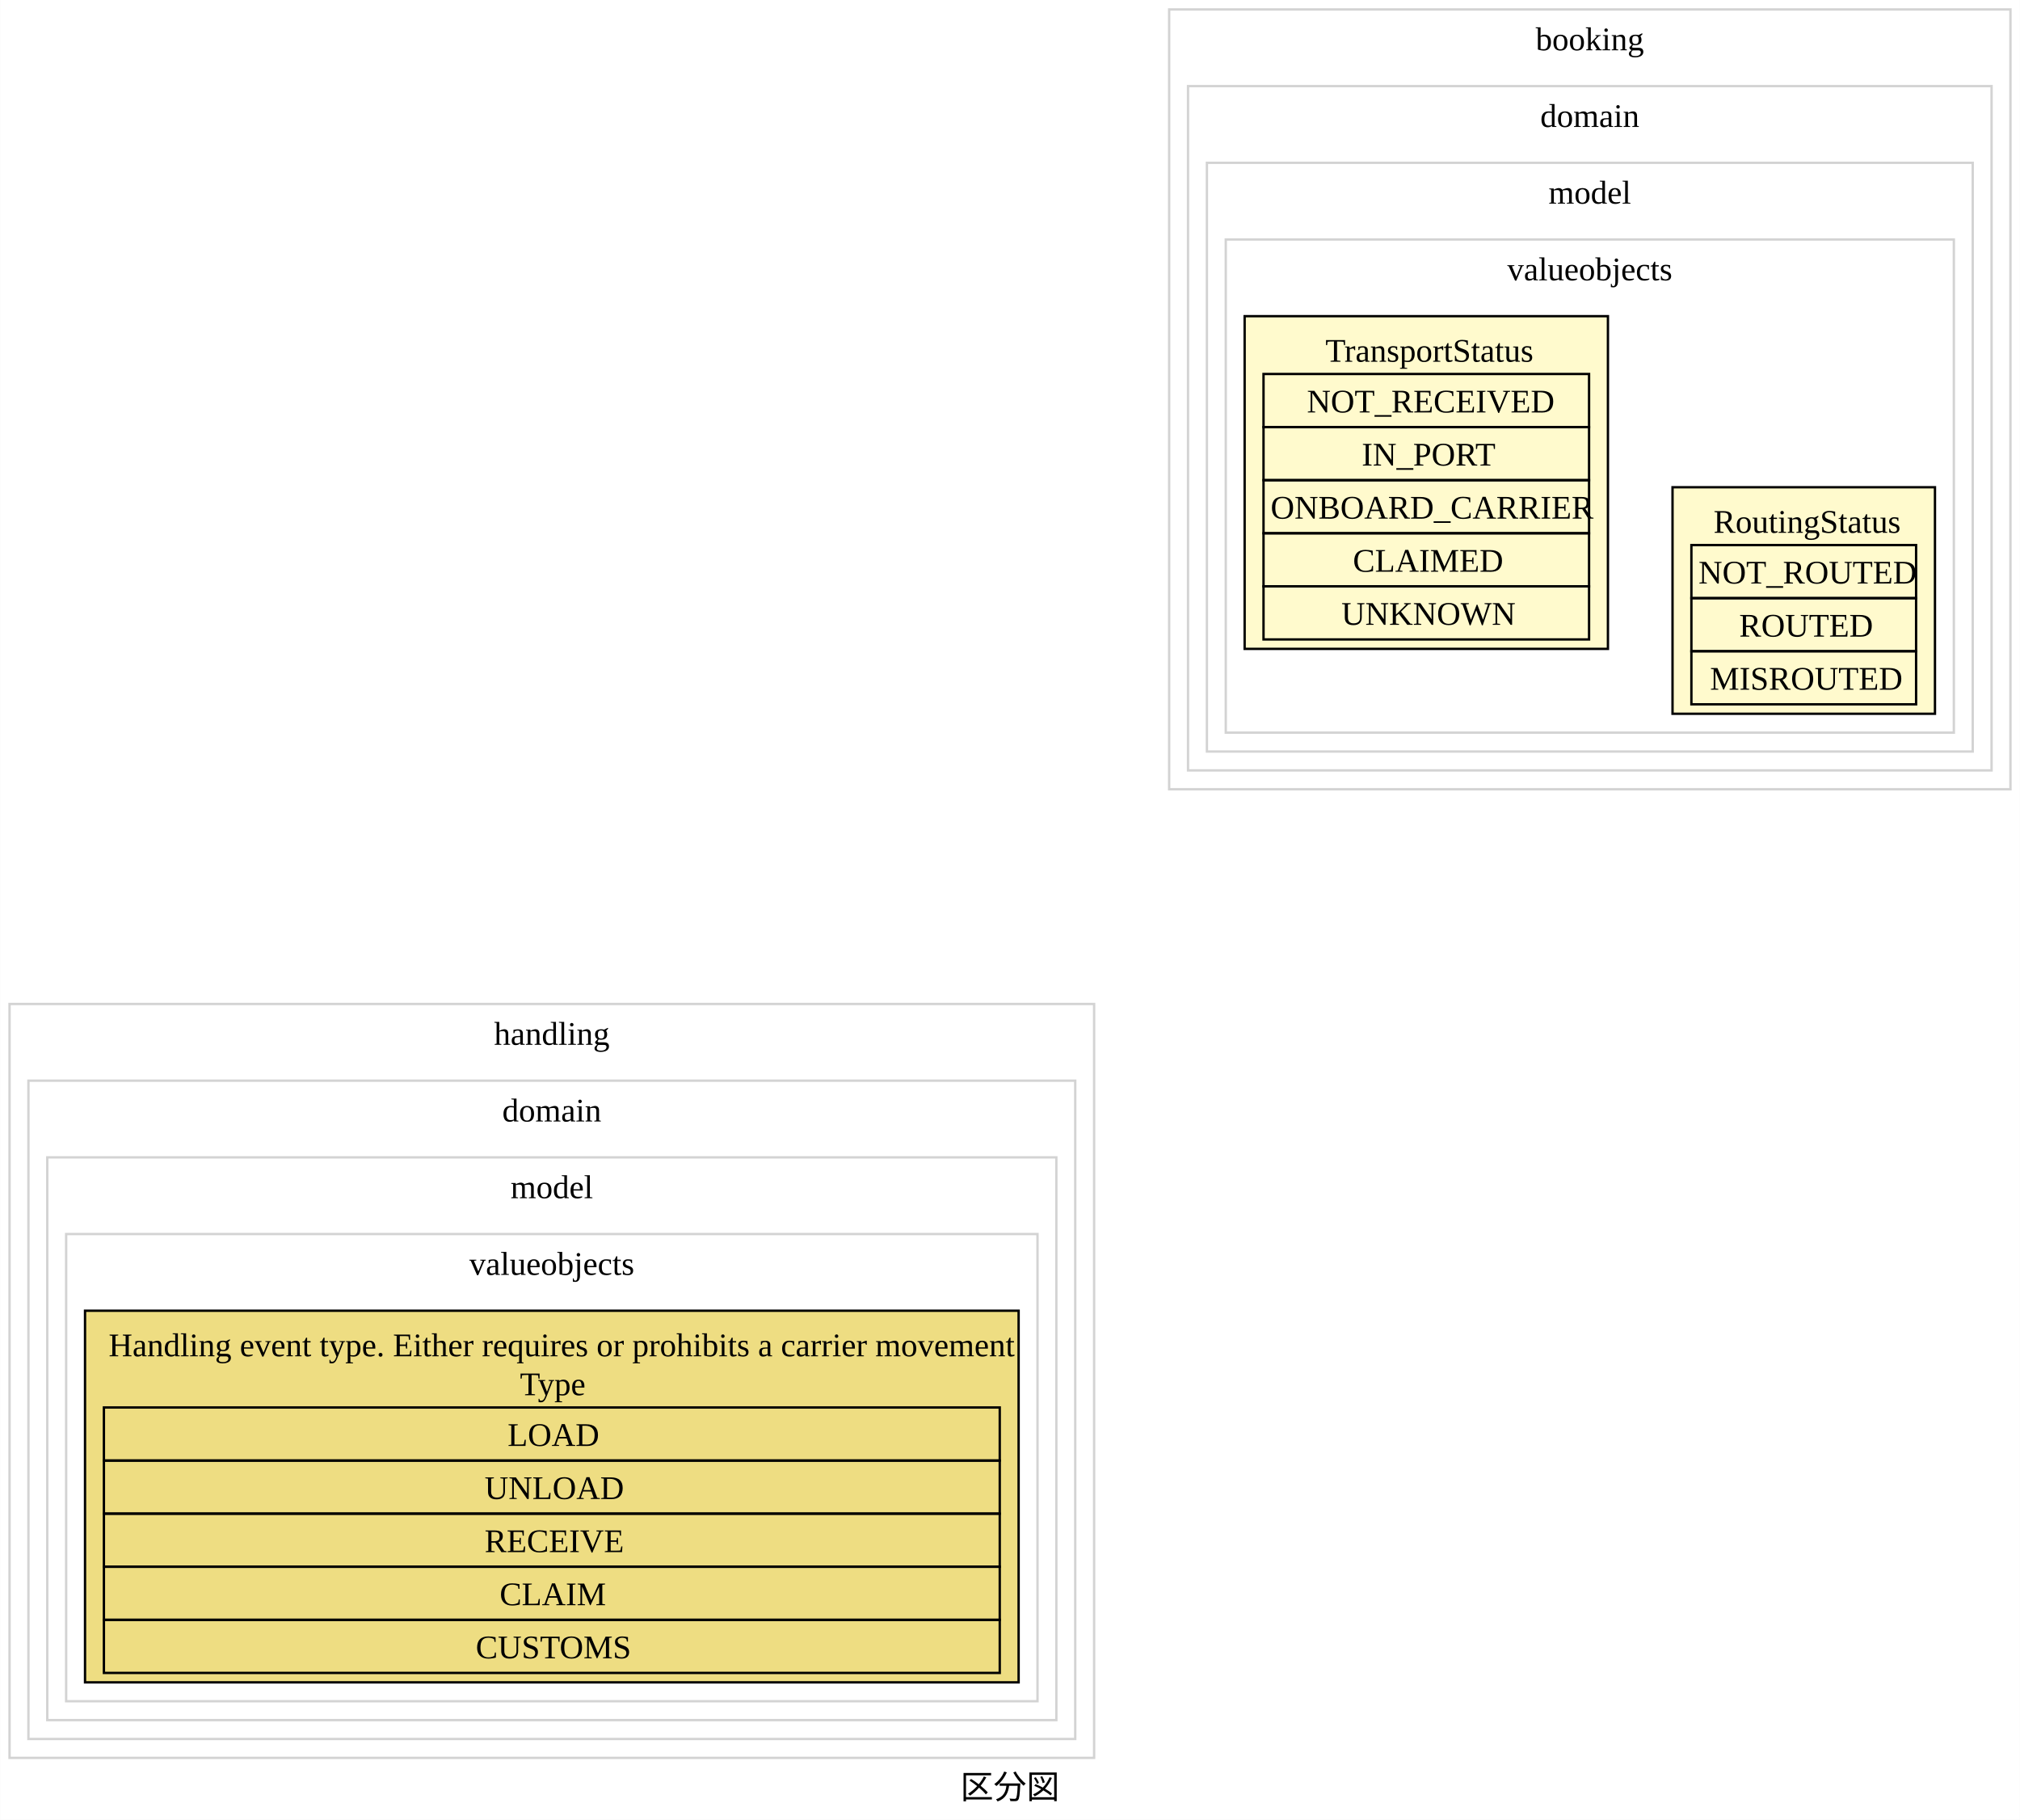
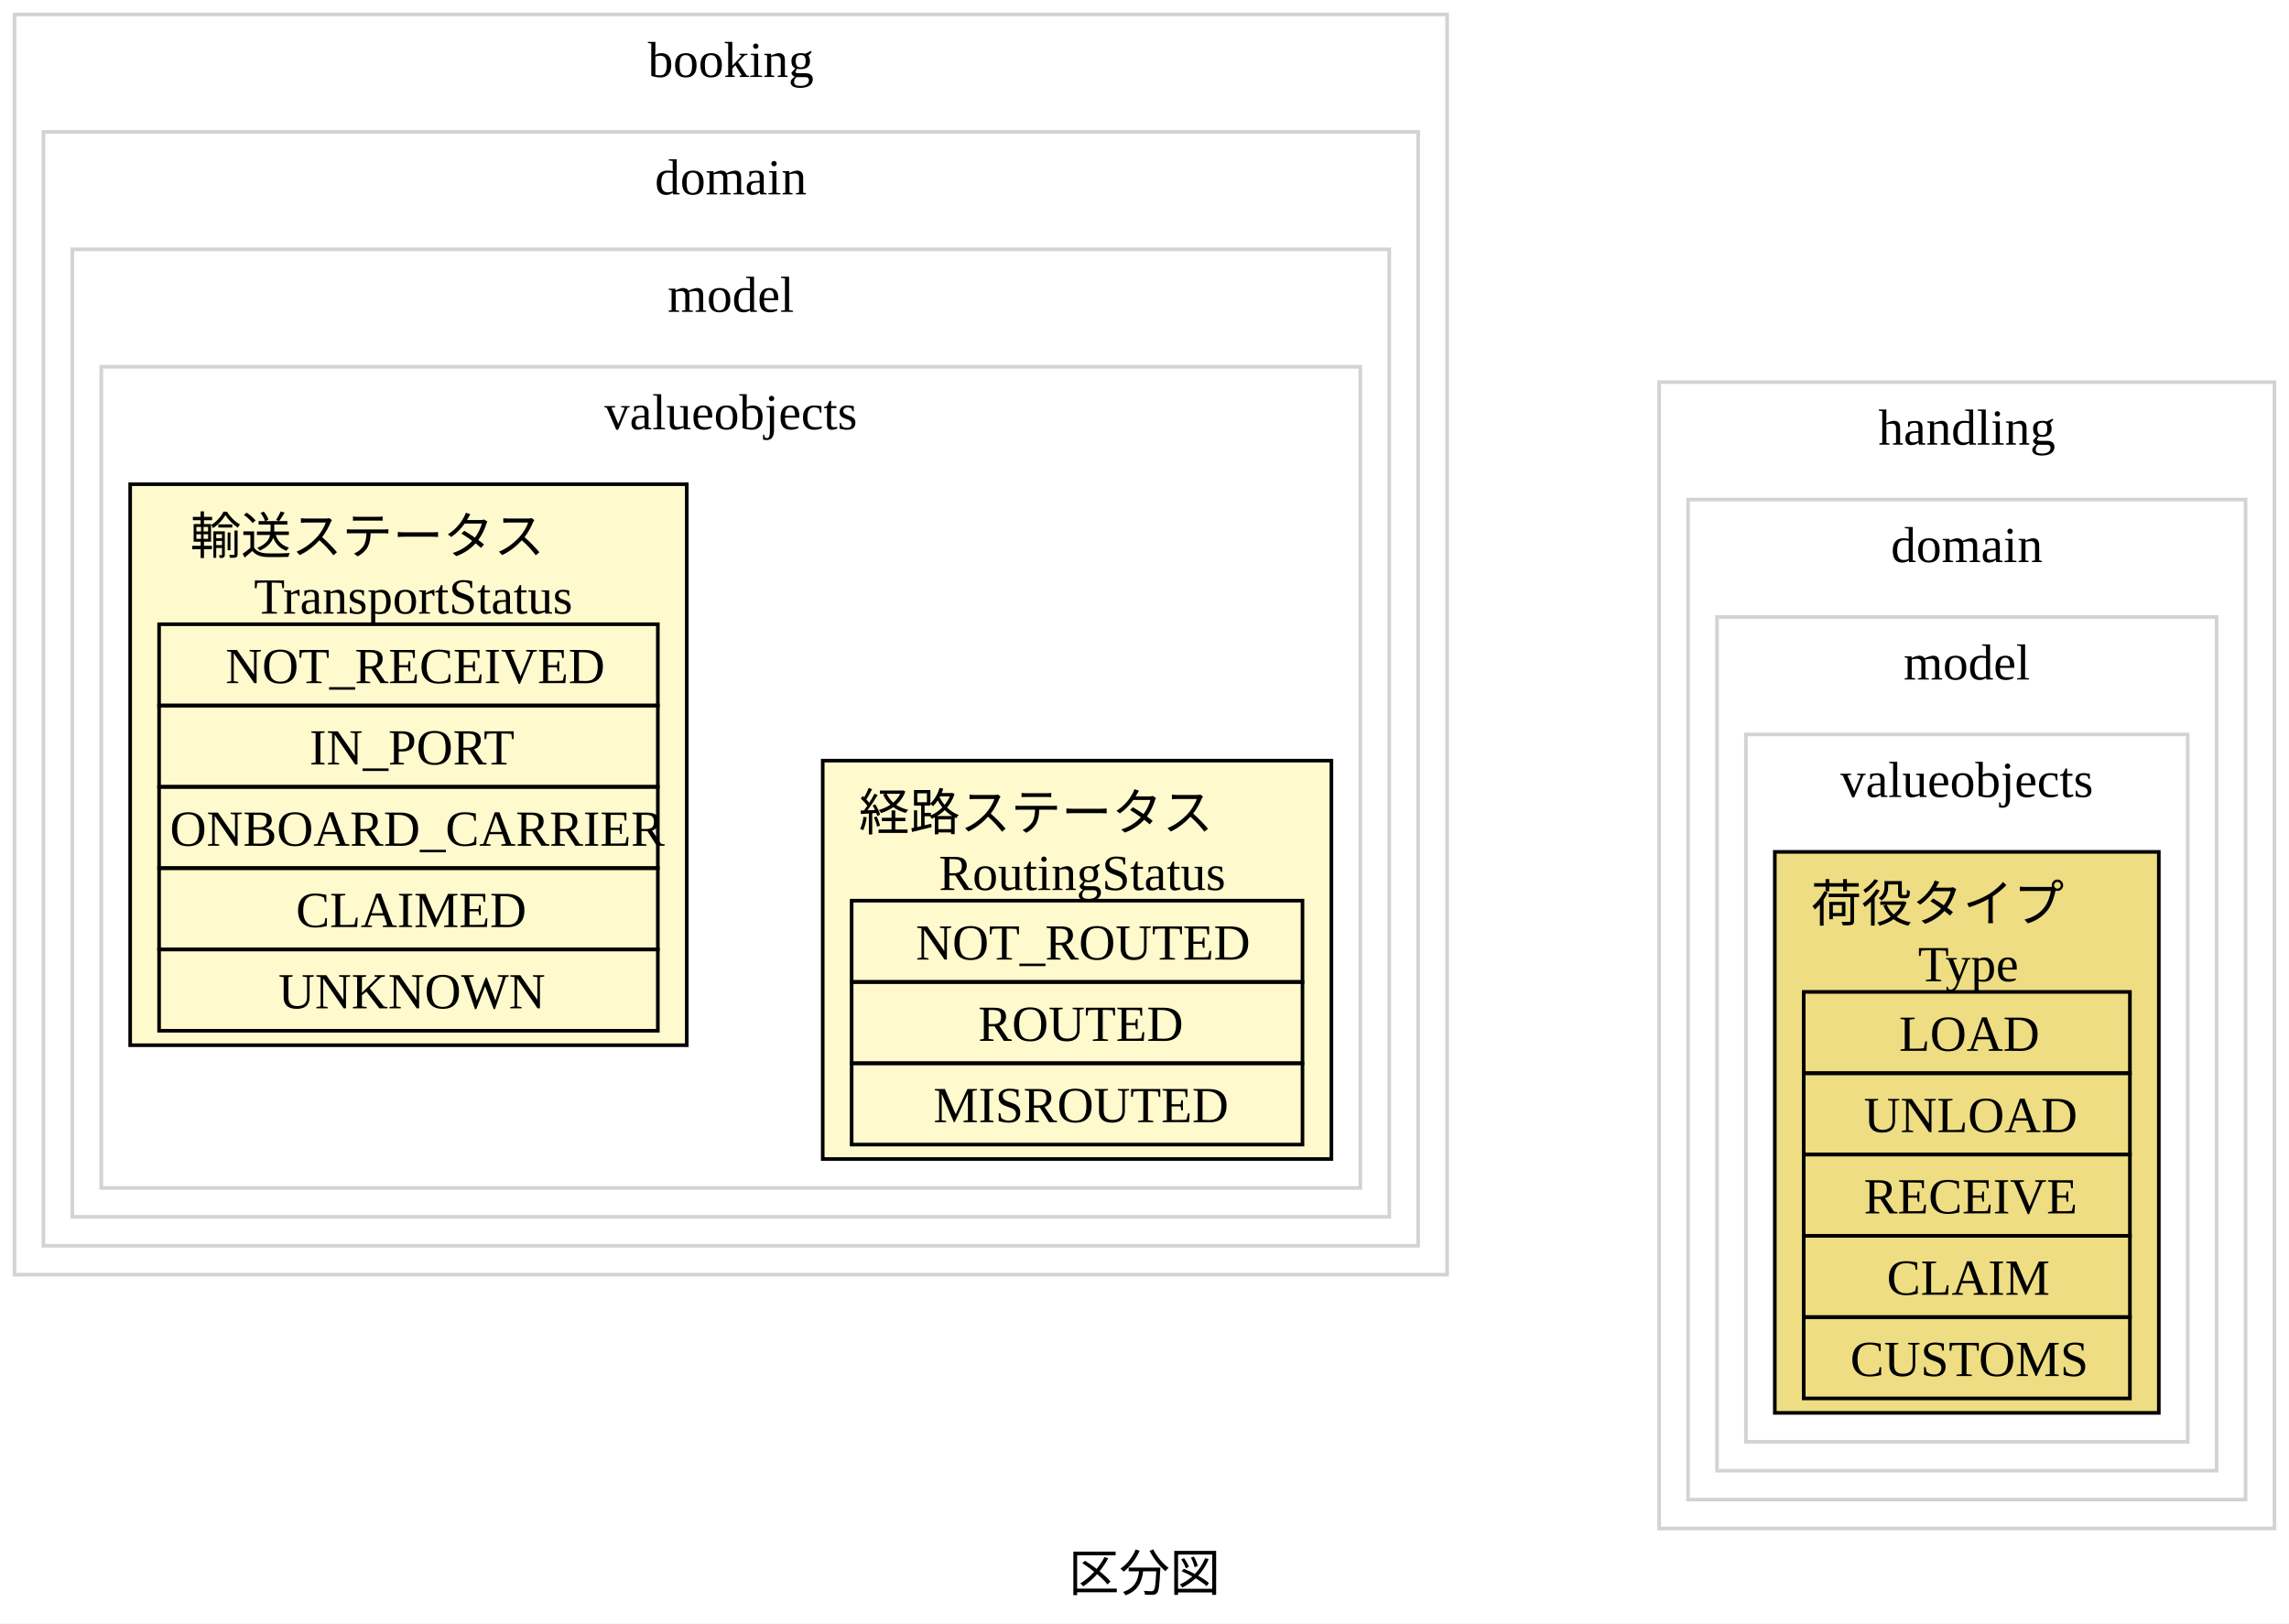
- <svg xmlns="http://www.w3.org/2000/svg" xmlns:xlink="http://www.w3.org/1999/xlink" width="856pt" height="771pt" viewBox="0.00 0.00 856.19 771.25">
-   <g id="graph0" class="graph" transform="scale(1 1) rotate(0) translate(4 745)">
-     <polygon fill="white" stroke="none" points="-4,26.25 -4,-745 852.19,-745 852.19,26.25 -4,26.25" />
-     <text text-anchor="middle" x="424.09" y="17.3" font-family="Times New Roman,serif" font-size="14.00">区分図</text>
+ <svg xmlns="http://www.w3.org/2000/svg" xmlns:xlink="http://www.w3.org/1999/xlink" width="633pt" height="449pt" viewBox="0.00 0.00 633.31 449.25">
+   <g id="graph0" class="graph" transform="scale(1 1) rotate(0) translate(4 423)">
+     <polygon fill="white" stroke="none" points="-4,26.25 -4,-423 629.31,-423 629.31,26.25 -4,26.25" />
+     <text text-anchor="middle" x="312.66" y="17.3" font-family="Times New Roman,serif" font-size="14.00">区分図</text>
    <g id="clust1" class="cluster">
-       <polygon fill="none" stroke="lightgray" points="491.56,-410.5 491.56,-741 848.19,-741 848.19,-410.5 491.56,-410.5" />
-       <text text-anchor="middle" x="669.88" y="-723.7" font-family="Times New Roman,serif" font-size="14.00">booking</text>
+       <polygon fill="none" stroke="lightgray" points="0,-70.25 0,-419 396.38,-419 396.38,-70.25 0,-70.25" />
+       <text text-anchor="middle" x="198.19" y="-401.7" font-family="Times New Roman,serif" font-size="14.00">booking</text>
    </g>
    <g id="clust2" class="cluster">
-       <polygon fill="none" stroke="lightgray" points="499.56,-418.5 499.56,-708.5 840.19,-708.5 840.19,-418.5 499.56,-418.5" />
-       <text text-anchor="middle" x="669.88" y="-691.2" font-family="Times New Roman,serif" font-size="14.00">domain</text>
+       <polygon fill="none" stroke="lightgray" points="8,-78.25 8,-386.5 388.37,-386.5 388.37,-78.25 8,-78.25" />
+       <text text-anchor="middle" x="198.19" y="-369.2" font-family="Times New Roman,serif" font-size="14.00">domain</text>
    </g>
    <g id="clust3" class="cluster">
-       <polygon fill="none" stroke="lightgray" points="507.56,-426.5 507.56,-676 832.19,-676 832.19,-426.5 507.56,-426.5" />
-       <text text-anchor="middle" x="669.88" y="-658.7" font-family="Times New Roman,serif" font-size="14.00">model</text>
+       <polygon fill="none" stroke="lightgray" points="16,-86.25 16,-354 380.38,-354 380.38,-86.25 16,-86.25" />
+       <text text-anchor="middle" x="198.19" y="-336.7" font-family="Times New Roman,serif" font-size="14.00">model</text>
    </g>
    <g id="clust4" class="cluster">
-       <polygon fill="none" stroke="lightgray" points="515.56,-434.5 515.56,-643.5 824.19,-643.5 824.19,-434.5 515.56,-434.5" />
-       <text text-anchor="middle" x="669.88" y="-626.2" font-family="Times New Roman,serif" font-size="14.00">valueobjects</text>
+       <polygon fill="none" stroke="lightgray" points="24,-94.25 24,-321.5 372.38,-321.5 372.38,-94.25 24,-94.25" />
+       <text text-anchor="middle" x="198.19" y="-304.2" font-family="Times New Roman,serif" font-size="14.00">valueobjects</text>
    </g>
    <g id="clust5" class="cluster">
-       <polygon fill="none" stroke="lightgray" points="0,0 0,-319.5 459.75,-319.5 459.75,0 0,0" />
-       <text text-anchor="middle" x="229.87" y="-302.2" font-family="Times New Roman,serif" font-size="14.00">handling</text>
+       <polygon fill="none" stroke="lightgray" points="455.06,0 455.06,-317.25 625.31,-317.25 625.31,0 455.06,0" />
+       <text text-anchor="middle" x="540.19" y="-299.95" font-family="Times New Roman,serif" font-size="14.00">handling</text>
    </g>
    <g id="clust6" class="cluster">
-       <polygon fill="none" stroke="lightgray" points="8,-8 8,-287 451.75,-287 451.75,-8 8,-8" />
-       <text text-anchor="middle" x="229.87" y="-269.7" font-family="Times New Roman,serif" font-size="14.00">domain</text>
+       <polygon fill="none" stroke="lightgray" points="463.06,-8 463.06,-284.75 617.31,-284.75 617.31,-8 463.06,-8" />
+       <text text-anchor="middle" x="540.19" y="-267.45" font-family="Times New Roman,serif" font-size="14.00">domain</text>
    </g>
    <g id="clust7" class="cluster">
-       <polygon fill="none" stroke="lightgray" points="16,-16 16,-254.5 443.75,-254.5 443.75,-16 16,-16" />
-       <text text-anchor="middle" x="229.87" y="-237.2" font-family="Times New Roman,serif" font-size="14.00">model</text>
+       <polygon fill="none" stroke="lightgray" points="471.06,-16 471.06,-252.25 609.31,-252.25 609.31,-16 471.06,-16" />
+       <text text-anchor="middle" x="540.19" y="-234.95" font-family="Times New Roman,serif" font-size="14.00">model</text>
    </g>
    <g id="clust8" class="cluster">
-       <polygon fill="none" stroke="lightgray" points="24,-24 24,-222 435.75,-222 435.75,-24 24,-24" />
-       <text text-anchor="middle" x="229.87" y="-204.7" font-family="Times New Roman,serif" font-size="14.00">valueobjects</text>
+       <polygon fill="none" stroke="lightgray" points="479.06,-24 479.06,-219.75 601.31,-219.75 601.31,-24 479.06,-24" />
+       <text text-anchor="middle" x="540.19" y="-202.45" font-family="Times New Roman,serif" font-size="14.00">valueobjects</text>
    </g>
    <g id="node1" class="node">
      <g id="a_node1">
        <a xlink:href="./enum.html#com.practicalddd.cargotracker.booking.domain.model.valueobjects.TransportStatus" xlink:title="&lt;TABLE&gt;">
-           <polygon fill="lemonchiffon" stroke="black" points="677.56,-611 523.56,-611 523.56,-470 677.56,-470 677.56,-611" />
-           <text text-anchor="start" x="557.81" y="-591.7" font-family="Times New Roman,serif" font-size="14.00">TransportStatus</text>
-           <polygon fill="none" stroke="black" points="531.56,-564 531.56,-586.5 669.56,-586.5 669.56,-564 531.56,-564" />
-           <text text-anchor="start" x="549.94" y="-570.2" font-family="Times New Roman,serif" font-size="14.00">NOT_RECEIVED</text>
-           <polygon fill="none" stroke="black" points="531.56,-541.5 531.56,-564 669.56,-564 669.56,-541.5 531.56,-541.5" />
-           <text text-anchor="start" x="573.19" y="-547.7" font-family="Times New Roman,serif" font-size="14.00">IN_PORT</text>
-           <polygon fill="none" stroke="black" points="531.56,-519 531.56,-541.5 669.56,-541.5 669.56,-519 531.56,-519" />
-           <text text-anchor="start" x="534.56" y="-525.2" font-family="Times New Roman,serif" font-size="14.00">ONBOARD_CARRIER</text>
-           <polygon fill="none" stroke="black" points="531.56,-496.5 531.56,-519 669.56,-519 669.56,-496.5 531.56,-496.5" />
-           <text text-anchor="start" x="569.44" y="-502.7" font-family="Times New Roman,serif" font-size="14.00">CLAIMED</text>
-           <polygon fill="none" stroke="black" points="531.56,-474 531.56,-496.5 669.56,-496.5 669.56,-474 531.56,-474" />
-           <text text-anchor="start" x="564.56" y="-480.2" font-family="Times New Roman,serif" font-size="14.00">UNKNOWN</text>
+           <polygon fill="lemonchiffon" stroke="black" points="186,-289 32,-289 32,-133.75 186,-133.75 186,-289" />
+           <text text-anchor="start" x="48.62" y="-269.7" font-family="Times New Roman,serif" font-size="14.00">輸送ステータス</text>
+           <text text-anchor="start" x="66.25" y="-253.2" font-family="Times New Roman,serif" font-size="14.00">TransportStatus</text>
+           <polygon fill="none" stroke="black" points="40,-227.75 40,-250.25 178,-250.25 178,-227.75 40,-227.75" />
+           <text text-anchor="start" x="58.37" y="-233.95" font-family="Times New Roman,serif" font-size="14.00">NOT_RECEIVED</text>
+           <polygon fill="none" stroke="black" points="40,-205.25 40,-227.75 178,-227.75 178,-205.25 40,-205.25" />
+           <text text-anchor="start" x="81.62" y="-211.45" font-family="Times New Roman,serif" font-size="14.00">IN_PORT</text>
+           <polygon fill="none" stroke="black" points="40,-182.75 40,-205.25 178,-205.25 178,-182.75 40,-182.75" />
+           <text text-anchor="start" x="43" y="-188.95" font-family="Times New Roman,serif" font-size="14.00">ONBOARD_CARRIER</text>
+           <polygon fill="none" stroke="black" points="40,-160.25 40,-182.75 178,-182.75 178,-160.25 40,-160.25" />
+           <text text-anchor="start" x="77.87" y="-166.45" font-family="Times New Roman,serif" font-size="14.00">CLAIMED</text>
+           <polygon fill="none" stroke="black" points="40,-137.75 40,-160.25 178,-160.25 178,-137.75 40,-137.75" />
+           <text text-anchor="start" x="73" y="-143.95" font-family="Times New Roman,serif" font-size="14.00">UNKNOWN</text>
        </a>
      </g>
    </g>
    <g id="node2" class="node">
      <g id="a_node2">
        <a xlink:href="./enum.html#com.practicalddd.cargotracker.booking.domain.model.valueobjects.RoutingStatus" xlink:title="&lt;TABLE&gt;">
-           <polygon fill="lemonchiffon" stroke="black" points="816.19,-538.5 704.94,-538.5 704.94,-442.5 816.19,-442.5 816.19,-538.5" />
-           <text text-anchor="start" x="722.31" y="-519.2" font-family="Times New Roman,serif" font-size="14.00">RoutingStatus</text>
-           <polygon fill="none" stroke="black" points="712.94,-491.5 712.94,-514 808.19,-514 808.19,-491.5 712.94,-491.5" />
-           <text text-anchor="start" x="715.94" y="-497.7" font-family="Times New Roman,serif" font-size="14.00">NOT_ROUTED</text>
-           <polygon fill="none" stroke="black" points="712.94,-469 712.94,-491.5 808.19,-491.5 808.19,-469 712.94,-469" />
-           <text text-anchor="start" x="733.19" y="-475.2" font-family="Times New Roman,serif" font-size="14.00">ROUTED</text>
-           <polygon fill="none" stroke="black" points="712.94,-446.5 712.94,-469 808.19,-469 808.19,-446.5 712.94,-446.5" />
-           <text text-anchor="start" x="720.81" y="-452.7" font-family="Times New Roman,serif" font-size="14.00">MISROUTED</text>
+           <polygon fill="lemonchiffon" stroke="black" points="364.37,-212.5 223.62,-212.5 223.62,-102.25 364.37,-102.25 364.37,-212.5" />
+           <text text-anchor="start" x="233.62" y="-193.2" font-family="Times New Roman,serif" font-size="14.00">経路ステータス</text>
+           <text text-anchor="start" x="255.75" y="-176.7" font-family="Times New Roman,serif" font-size="14.00">RoutingStatus</text>
+           <polygon fill="none" stroke="black" points="231.62,-151.25 231.62,-173.75 356.37,-173.75 356.37,-151.25 231.62,-151.25" />
+           <text text-anchor="start" x="249.37" y="-157.45" font-family="Times New Roman,serif" font-size="14.00">NOT_ROUTED</text>
+           <polygon fill="none" stroke="black" points="231.62,-128.75 231.62,-151.25 356.37,-151.25 356.37,-128.75 231.62,-128.75" />
+           <text text-anchor="start" x="266.62" y="-134.95" font-family="Times New Roman,serif" font-size="14.00">ROUTED</text>
+           <polygon fill="none" stroke="black" points="231.62,-106.25 231.62,-128.75 356.37,-128.75 356.37,-106.25 231.62,-106.25" />
+           <text text-anchor="start" x="254.25" y="-112.45" font-family="Times New Roman,serif" font-size="14.00">MISROUTED</text>
        </a>
      </g>
    </g>
    <g id="node3" class="node">
      <g id="a_node3">
        <a xlink:href="./enum.html#com.practicalddd.cargotracker.handling.domain.model.valueobjects.Type" xlink:title="&lt;TABLE&gt;">
-           <polygon fill="#eedd82" stroke="black" points="427.75,-189.5 32,-189.5 32,-32 427.75,-32 427.75,-189.5" />
-           <text text-anchor="start" x="42" y="-170.2" font-family="Times New Roman,serif" font-size="14.00">Handling event type. Either requires or prohibits a carrier movement</text>
-           <text text-anchor="start" x="216.37" y="-153.7" font-family="Times New Roman,serif" font-size="14.00">Type</text>
-           <polygon fill="none" stroke="black" points="40,-126 40,-148.5 419.75,-148.5 419.75,-126 40,-126" />
-           <text text-anchor="start" x="211.12" y="-132.2" font-family="Times New Roman,serif" font-size="14.00">LOAD</text>
-           <polygon fill="none" stroke="black" points="40,-103.5 40,-126 419.75,-126 419.75,-103.5 40,-103.5" />
-           <text text-anchor="start" x="201.37" y="-109.7" font-family="Times New Roman,serif" font-size="14.00">UNLOAD</text>
-           <polygon fill="none" stroke="black" points="40,-81 40,-103.5 419.75,-103.5 419.75,-81 40,-81" />
-           <text text-anchor="start" x="201.37" y="-87.2" font-family="Times New Roman,serif" font-size="14.00">RECEIVE</text>
-           <polygon fill="none" stroke="black" points="40,-58.5 40,-81 419.75,-81 419.75,-58.5 40,-58.5" />
-           <text text-anchor="start" x="207.75" y="-64.7" font-family="Times New Roman,serif" font-size="14.00">CLAIM</text>
-           <polygon fill="none" stroke="black" points="40,-36 40,-58.5 419.75,-58.5 419.75,-36 40,-36" />
-           <text text-anchor="start" x="197.62" y="-42.2" font-family="Times New Roman,serif" font-size="14.00">CUSTOMS</text>
+           <polygon fill="#eedd82" stroke="black" points="593.31,-187.25 487.06,-187.25 487.06,-32 593.31,-32 593.31,-187.25" />
+           <text text-anchor="start" x="497.06" y="-167.95" font-family="Times New Roman,serif" font-size="14.00">荷役タイプ</text>
+           <text text-anchor="start" x="526.69" y="-151.45" font-family="Times New Roman,serif" font-size="14.00">Type</text>
+           <polygon fill="none" stroke="black" points="495.06,-126 495.06,-148.5 585.31,-148.5 585.31,-126 495.06,-126" />
+           <text text-anchor="start" x="521.44" y="-132.2" font-family="Times New Roman,serif" font-size="14.00">LOAD</text>
+           <polygon fill="none" stroke="black" points="495.06,-103.5 495.06,-126 585.31,-126 585.31,-103.5 495.06,-103.5" />
+           <text text-anchor="start" x="511.69" y="-109.7" font-family="Times New Roman,serif" font-size="14.00">UNLOAD</text>
+           <polygon fill="none" stroke="black" points="495.06,-81 495.06,-103.5 585.31,-103.5 585.31,-81 495.06,-81" />
+           <text text-anchor="start" x="511.69" y="-87.2" font-family="Times New Roman,serif" font-size="14.00">RECEIVE</text>
+           <polygon fill="none" stroke="black" points="495.06,-58.5 495.06,-81 585.31,-81 585.31,-58.5 495.06,-58.5" />
+           <text text-anchor="start" x="518.06" y="-64.7" font-family="Times New Roman,serif" font-size="14.00">CLAIM</text>
+           <polygon fill="none" stroke="black" points="495.06,-36 495.06,-58.5 585.31,-58.5 585.31,-36 495.06,-36" />
+           <text text-anchor="start" x="507.94" y="-42.2" font-family="Times New Roman,serif" font-size="14.00">CUSTOMS</text>
        </a>
      </g>
    </g>
  </g>
</svg>
